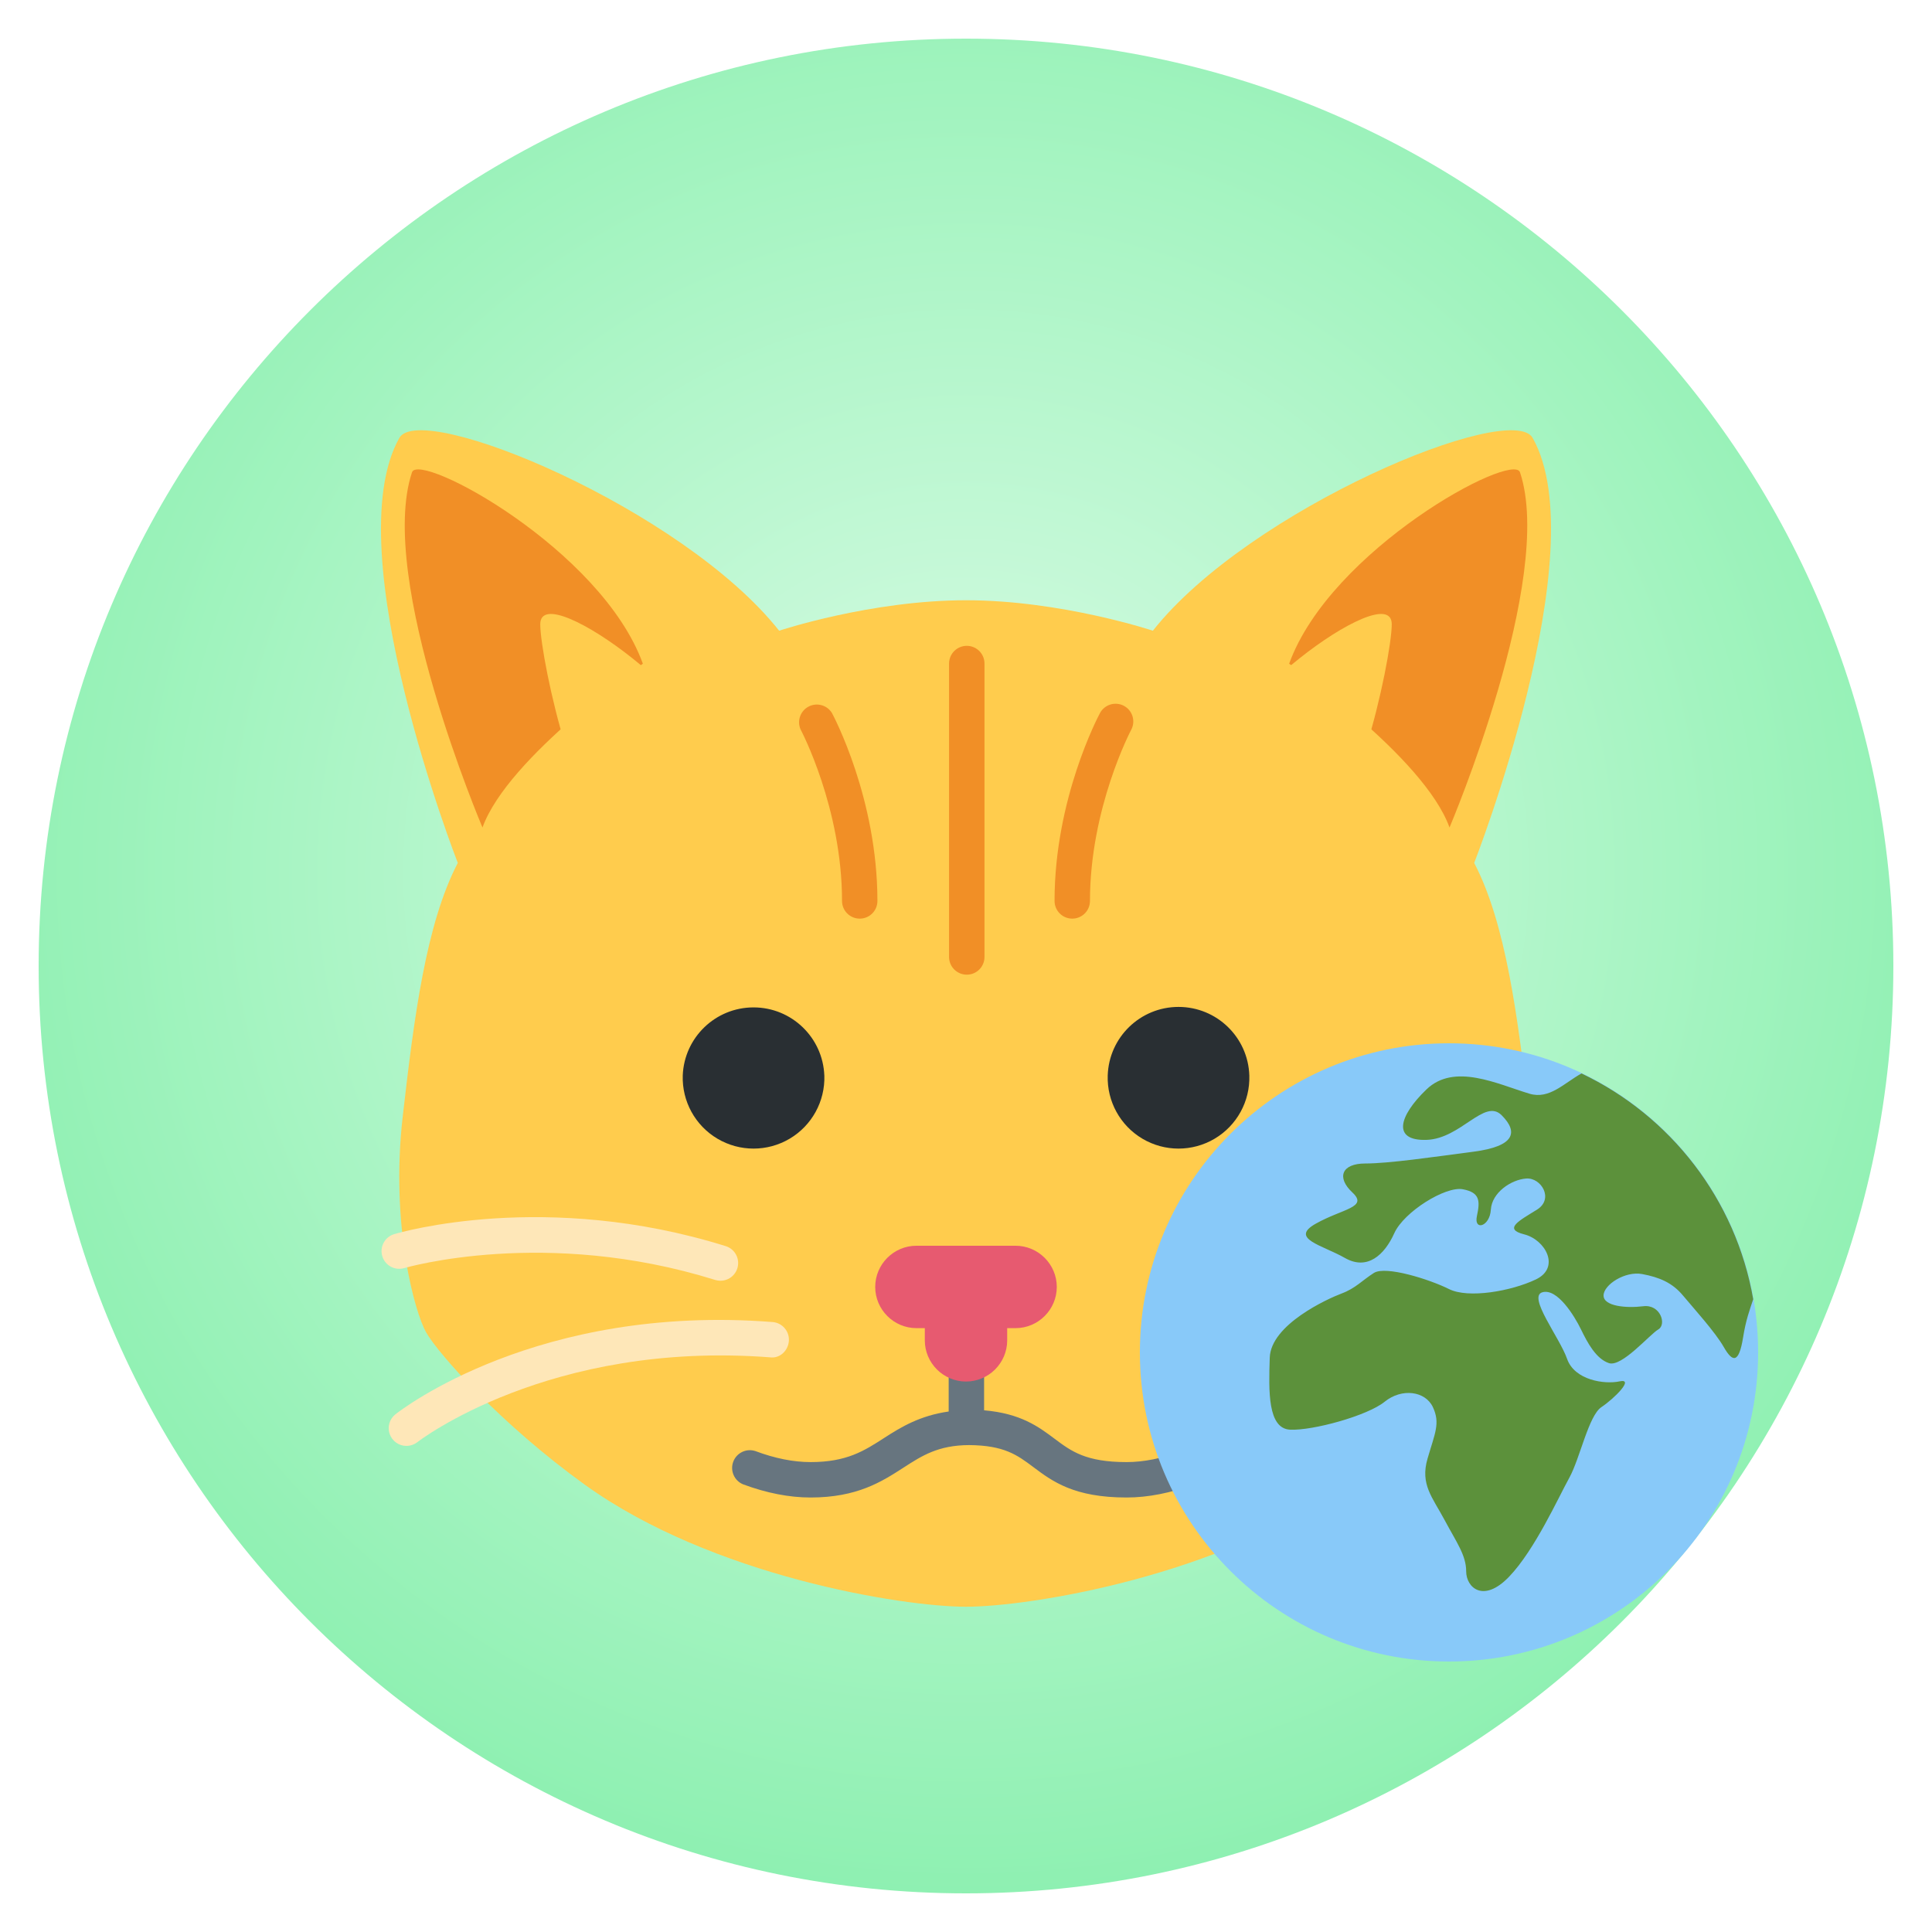
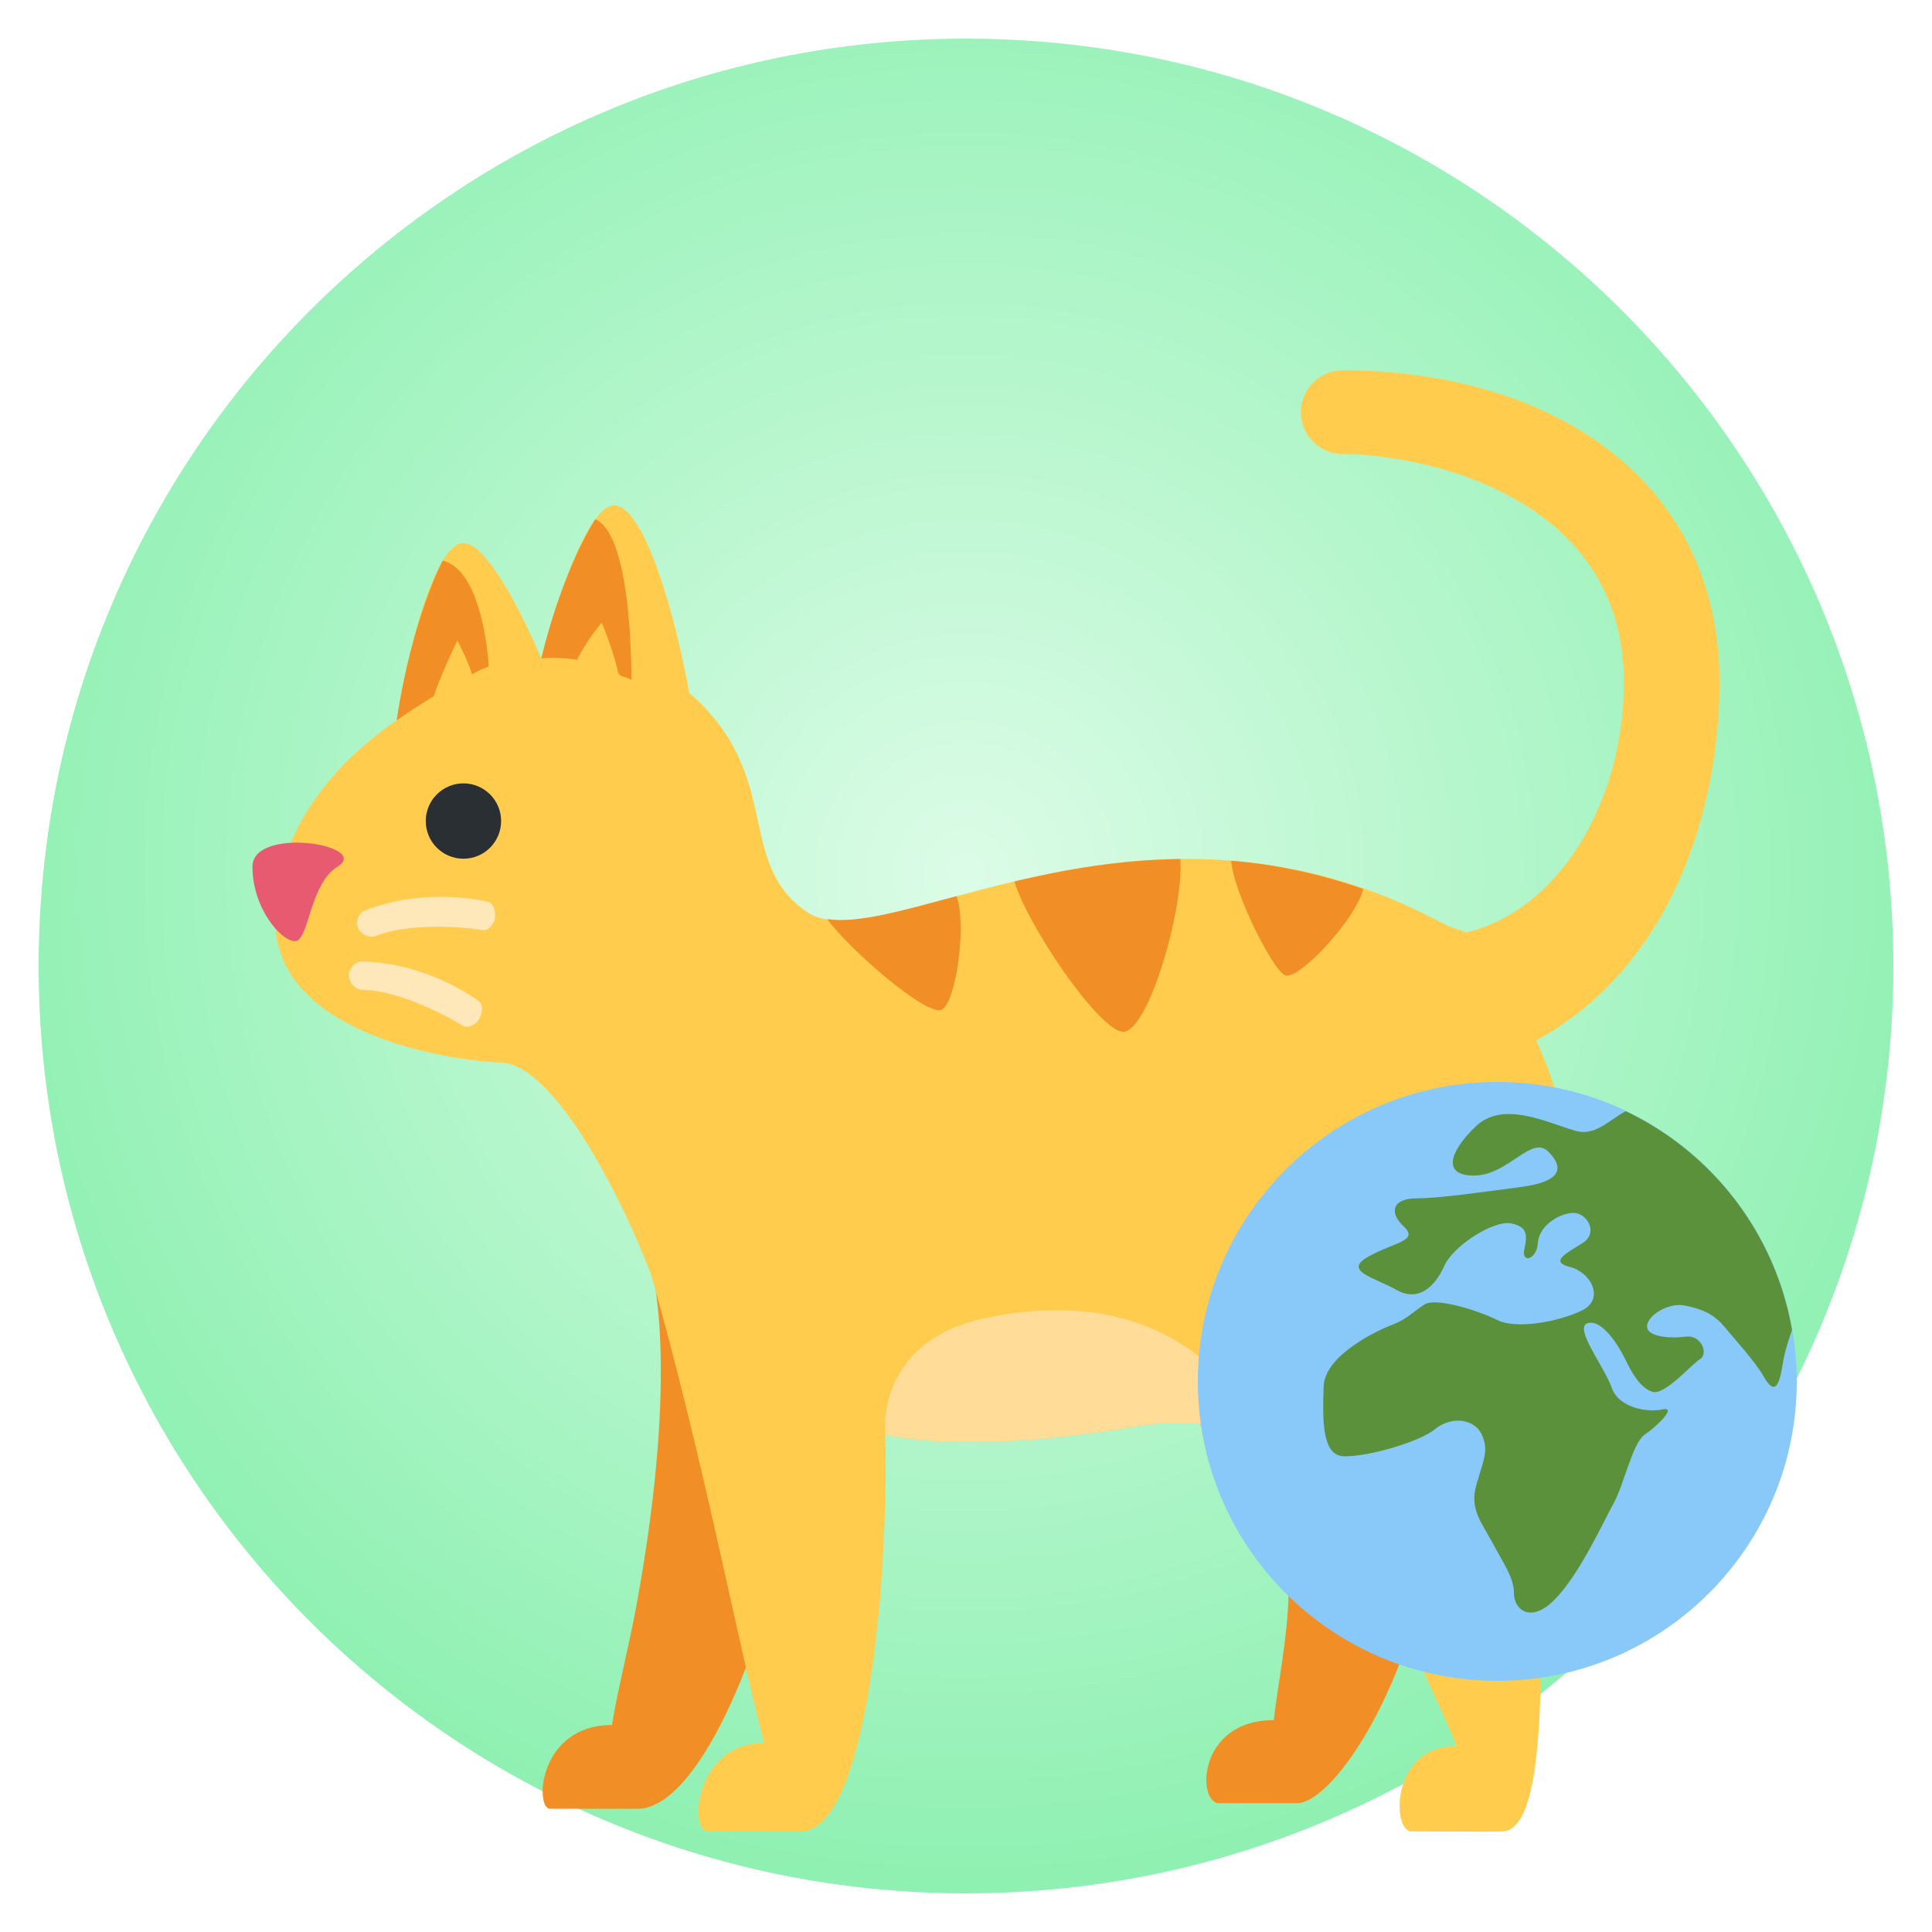
<svg xmlns="http://www.w3.org/2000/svg" viewBox="0 0 200 200" width="250" height="250">
  <defs>
    <radialGradient id="g" cx="50%" cy="45%" r="60%">
      <stop offset="0" stop-color="#dcfce7" />
      <stop offset="1" stop-color="#86efac" />
    </radialGradient>
  </defs>
  <circle cx="100" cy="100" r="96" fill="url(#g)" />
-   <svg x="34" y="38" width="132" height="132" viewBox="0 0 36 36">
-     <path fill="#FFCC4D" d="M32.348 13.999s3.445-8.812 1.651-11.998c-.604-1.073-8 1.998-10.723 5.442 0 0-2.586-.86-5.276-.86s-5.276.86-5.276.86C10.001 3.999 2.605.928 2.001 2.001.207 5.187 3.652 13.999 3.652 13.999c-.897 1.722-1.233 4.345-1.555 7.16-.354 3.086.35 5.546.658 6.089.35.617 2.123 2.605 4.484 4.306 3.587 2.583 8.967 3.445 10.761 3.445s7.174-.861 10.761-3.445c2.361-1.701 4.134-3.689 4.484-4.306.308-.543 1.012-3.003.659-6.089-.324-2.814-.659-5.438-1.556-7.16z" />
-     <path fill="#F18F26" d="M2.359 2.971c.2-.599 5.348 2.173 6.518 5.404 0 0-3.808 2.624-4.528 4.624 0 0-2.99-7.028-1.99-10.028z" />
-     <path fill="#FFCC4D" d="M5.98 7.261c0-1.414 5.457 2.733 4.457 3.733s-1.255.72-2.255 1.72S5.98 8.261 5.98 7.261z" />
-     <path fill="#F18F26" d="M33.641 2.971c-.2-.599-5.348 2.173-6.518 5.404 0 0 3.808 2.624 4.528 4.624 0 0 2.99-7.028 1.99-10.028z" />
-     <path fill="#FFCC4D" d="M30.02 7.261c0-1.414-5.457 2.733-4.457 3.733s1.255.72 2.255 1.72 2.202-4.453 2.202-5.453z" />
-     <path fill="#292F33" d="M14.001 20.001a2 2 0 1 1-3.998 0A2 2 0 0 1 14 20zm11.998 0a2 2 0 1 1-3.998 0 2 2 0 0 1 3.998 0z" />
-     <path fill="#FEE7B8" d="M2.201 30.458a.5.5 0 0 1-.31-.892c.162-.127 4.02-3.12 10.648-2.605a.5.5 0 0 1 .46.536c-.021.275-.257.501-.537.46-6.233-.474-9.915 2.366-9.951 2.395a.516.516 0 0 1-.31.106zm8.868-4.663a.512.512 0 0 1-.149-.022c-4.79-1.497-8.737-.347-8.777-.336a.499.499 0 1 1-.288-.957c.173-.052 4.286-1.247 9.362.338a.5.5 0 0 1-.148.977zm22.73 4.663a.5.5 0 0 0 .31-.892c-.162-.127-4.02-3.12-10.648-2.605a.5.5 0 0 0-.46.536c.022.275.257.501.537.46 6.233-.474 9.915 2.366 9.951 2.395.093.07.202.106.31.106zm-8.868-4.663c.049 0 .1-.007.149-.022 4.79-1.497 8.737-.347 8.777-.336a.499.499 0 1 0 .288-.957c-.173-.052-4.286-1.247-9.362.338a.5.5 0 0 0 .148.977z" />
-     <path fill="#67757F" d="M24.736 30.898a.5.5 0 0 0-.643-.294c-.552.206-1.076.311-1.559.311-1.152 0-1.561-.306-2.033-.659-.451-.338-.956-.715-1.99-.803v-2.339a.5.5 0 0 0-1 0v2.373c-.81.115-1.346.439-1.816.743-.568.367-1.059.685-2.083.685-.482 0-1.006-.104-1.558-.311a.501.501 0 0 0-.35.938c.664.247 1.306.373 1.907.373 1.319 0 2.014-.449 2.627-.845.524-.339.98-.631 1.848-.635.992.008 1.358.278 1.815.621.538.403 1.147.859 2.633.859.601 0 1.244-.126 1.908-.373a.5.5 0 0 0 .294-.644z" />
-     <path fill="#E75A70" d="M19.4 24.807h-2.8c-.64 0-1.163.523-1.163 1.163 0 .639.523 1.163 1.163 1.163h.237v.345c0 .639.523 1.163 1.163 1.163s1.163-.523 1.163-1.163v-.345h.237c.639 0 1.163-.523 1.163-1.163s-.524-1.163-1.163-1.163z" />
-     <path fill="#F18F26" d="M18.022 17.154a.5.5 0 0 1-.5-.5V8.37a.5.5 0 0 1 1 0v8.284c0 .277-.223.5-.5.5zM21 15.572a.5.5 0 0 1-.5-.5c0-2.882 1.232-5.21 1.285-5.308a.5.5 0 0 1 .881.473c-.012.021-1.166 2.213-1.166 4.835a.5.5 0 0 1-.5.5zm-6 0a.5.5 0 0 1-.5-.5c0-2.623-1.155-4.814-1.167-4.835a.501.501 0 0 1 .881-.473c.053.098 1.285 2.426 1.285 5.308a.499.499 0 0 1-.499.5z" />
+   <svg x="22" y="34" width="156" height="156" viewBox="0 0 36 36">
+     <path fill="#F18F26" d="M10.478 22.439s.702 2.281-.337 7.993c-.186 1.025-.46 2.072-.599 2.93-1.757 0-1.851 2.002-1.478 2.002h2.094c1.337 0 2.971-3.334 3.854-7.961s-3.534-4.964-3.534-4.964zm13.042 3.702s2.272 1.22 2.188 4.081c-.033 1.131-.249 2.091-.355 3.024-1.832 0-1.839 1.985-1.305 1.985h1.856c.923 0 3.001-3.158 3.379-7.281.379-4.122-5.763-1.809-5.763-1.809z" />
+     <path fill="#FFCC4E" d="M36 8.447C36 3.525 31.859 1 27 1a1 1 0 1 0 0 2c1.804 0 6.717.934 6.717 5.447 0 2.881-1.567 5.462-3.77 5.982-.164-.073-.345-.104-.509-.192-7.239-3.917-13.457.902-15.226-.29-1.752-1.182-.539-3.255-2.824-5.243-.33-1.841-1.073-4.477-1.794-4.477-.549 0-1.265 1.825-1.74 3.656-.591-1.381-1.363-2.756-1.86-2.756-.64 0-1.278 2.273-1.594 4.235-1.68 1.147-2.906 2.809-2.906 4.765 0 2.7 4.05 3.357 5.4 3.411 1.35.054 3.023 3.562 3.585 5.072 1.242 4.367 2.051 8.699 2.698 11.183-1.649 0-1.804 2.111-1.348 2.111.713 0 1.953-.003 2.225 0 1.381.014 2.026-4.706 2.026-8.849 0-.212-.011-.627-.011-.627s1.93.505 6.038-.208c2.444-.424 5.03.849 5.746 3.163.527 1.704 1.399 3.305 1.868 4.484-1.589 0-1.545 2.037-1.084 2.037.787 0 1.801.014 2.183 0 1.468-.055.643-7.574 1.03-10.097s1.267-5.578-.229-8.797C34.857 15.236 36 11.505 36 8.447z" />
+     <circle cx="5.994" cy="11.768" r=".9" fill="#292F33" />
+     <path fill="#E75A70" d="M2.984 12.86c-.677.423-.677 1.777-1.015 1.777S.954 13.841.954 12.86c-.001-.981 2.862-.52 2.03 0z" />
+     <path fill="#FEE7B8" d="M6.578 14.343c-.041.026-.09.036-.142.026-.018-.004-1.548-.241-2.545.146-.129.05-.341-.023-.413-.191s.023-.365.152-.415c1.44-.569 2.857-.234 2.934-.218.139.029.195.19.188.372-.004.114-.104.235-.174.28zm-.472 2.339a.186.186 0 0 1-.141-.031c-.015-.01-1.331-.83-2.402-.853-.138-.003-.305-.154-.305-.341 0-.186.165-.335.304-.333 1.552.024 2.724.891 2.789.937.117.082.104.255.027.424-.049.107-.189.182-.272.197z" />
+     <path fill="#F18F26" d="M7.854 7.881s.372-.039.859.033c.217-.46.585-.887.585-.887s.281.668.386 1.179c.025.12.218.117.322.189 0 0 .038-3.463-.863-3.836.001-.002-.755 1.124-1.289 3.322zM4.399 9.36s.384-.267.883-.574c.217-.624.568-1.333.568-1.333s.307.602.345.81c.21-.114.21-.106.403-.19 0 0-.114-2.286-1.099-2.527 0 0-.732 1.372-1.1 3.814z" />
+     <path fill="#FD9" d="M18.45 23.644c-2.649.57-2.38 2.782-2.38 2.782s1.93.505 6.038-.208a5.542 5.542 0 0 1 3.107.377c-1.607-3.047-4.315-3.479-6.765-2.951z" />
+     <path fill="#F18F26" d="M14.686 14.109c.476.676 2.397 2.368 2.745 2.159.338-.203.59-2.055.342-2.706-1.329.359-2.385.658-3.087.547zm7.024 2.689c.623.138 1.507-2.979 1.41-4.123-1.449.017-2.78.256-3.965.537.335 1.08 1.953 3.452 2.555 3.586zm2.627-4.082c.042.723.982 2.603 1.285 2.737.307.137 1.685-1.319 1.866-2.061a12.573 12.573 0 0 0-3.151-.676z" />
  </svg>
-   <svg x="118" y="108" width="64" height="64" viewBox="0 0 36 36">
+   <svg x="124" y="112" width="62" height="62" viewBox="0 0 36 36">
    <circle cx="18" cy="18" r="18" fill="#88C9F9" />
    <path fill="#5C913B" d="M25.716 1.756c-1.022.568-1.872 1.528-3.028 1.181-1.875-.562-4.375-1.812-6-.25s-2 3 0 2.938 3.375-2.438 4.375-1.438.749 1.813-1.625 2.125S14.5 7 13.125 7s-1.688.812-.75 1.688-.563.937-2.125 1.812.375 1.25 1.688 2 2.312-.188 2.875-1.438 2.981-2.75 3.99-2.562c1.01.188 1.01.688.822 1.562s.75.625.812-.375 1.188-1.75 2.062-1.812 1.625 1.188.625 1.812-2 1.125-.75 1.438 2.125 1.938.688 2.625-3.937 1.125-5.062.562-3.688-1.375-4.375-.938-1.062.89-1.875 1.195c-.812.305-4.125 1.805-4.188 3.743S7.438 22.438 8.75 22.5s4.5-.812 5.5-1.625 2.375-.625 2.812.312.125 1.5-.312 3 .286 2.25.987 3.562c.701 1.312 1.263 2.062 1.263 3s1 1.875 2.5.312 2.875-4.625 3.5-5.75 1.125-3.625 1.875-4.125 1.938-1.688 1.062-1.5-2.625-.062-3.062-1.312-2.312-3.625-1.438-3.875 1.875 1.39 2.25 2.164c.375.774.875 1.711 1.625 1.961s2.375-1.673 2.875-1.961c.5-.289.125-1.476-.875-1.351s-2.312 0-2.312-.624 1.25-1.438 2.25-1.25 1.75.5 2.375 1.25 1.875 2.125 2.375 3 .875 1 1.125-.562c.166-1.038.387-1.609.59-2.222-1.013-5.829-4.82-10.683-9.999-13.148z" />
  </svg>
</svg>
